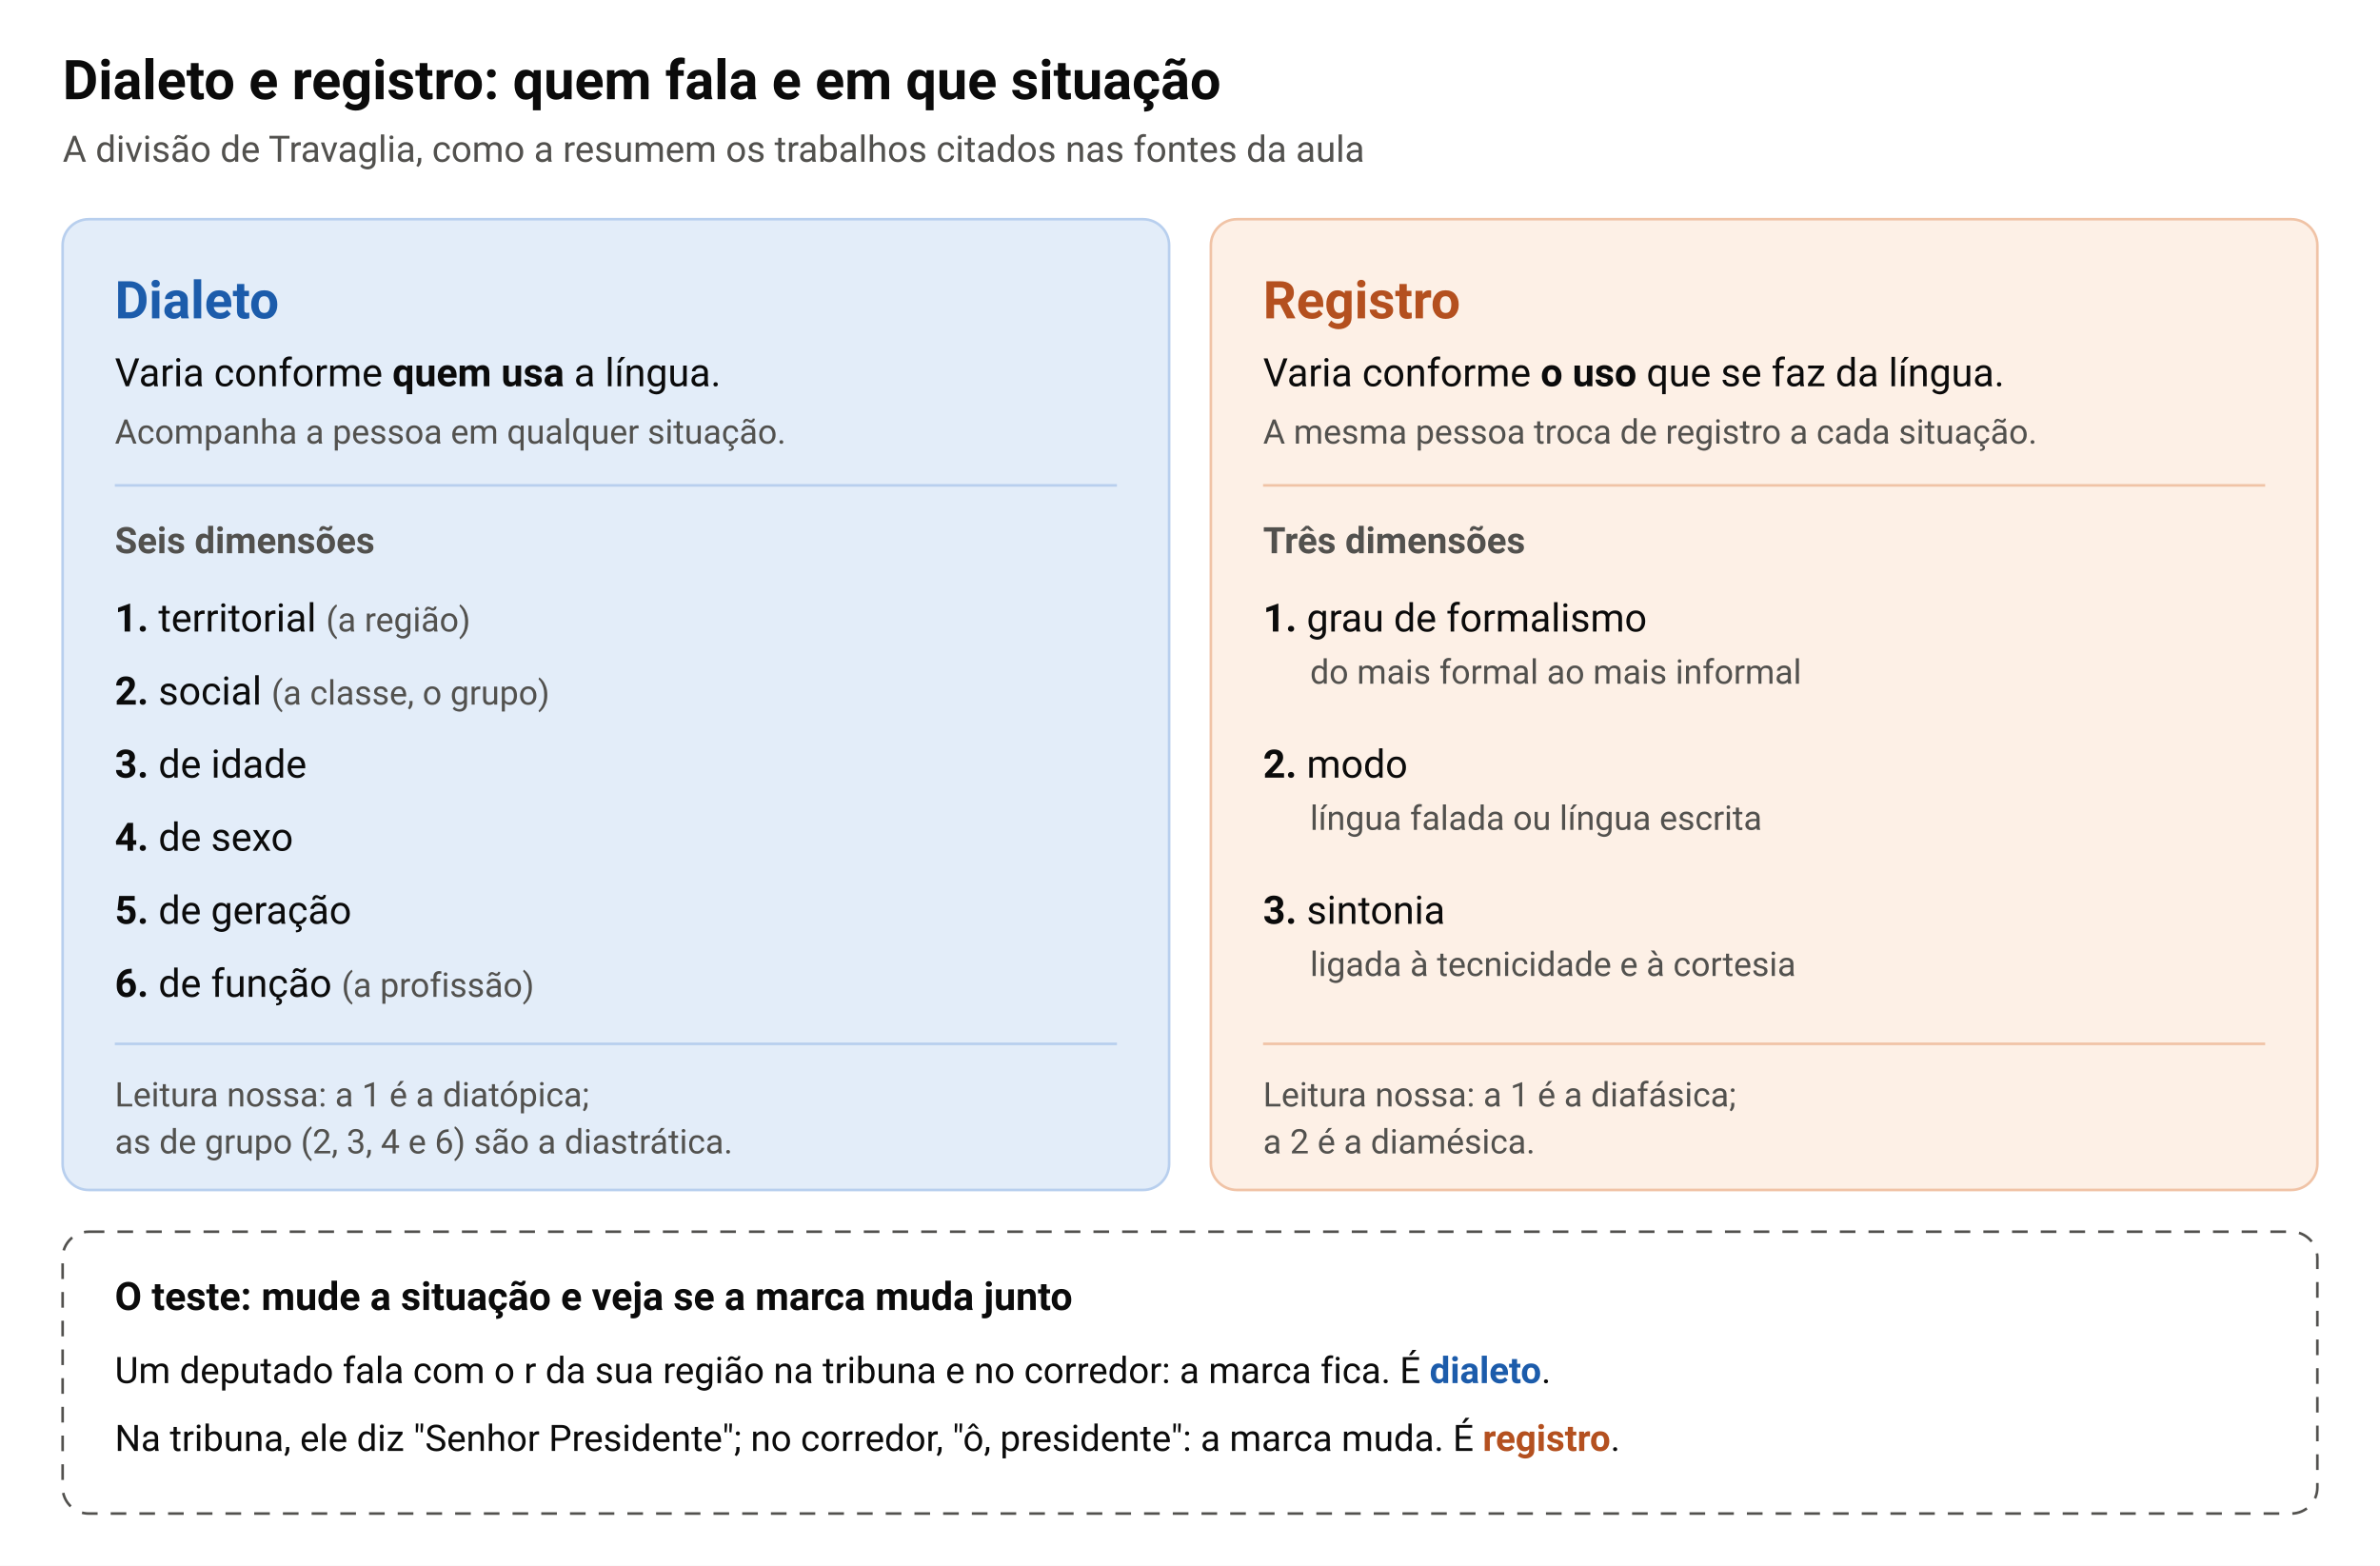
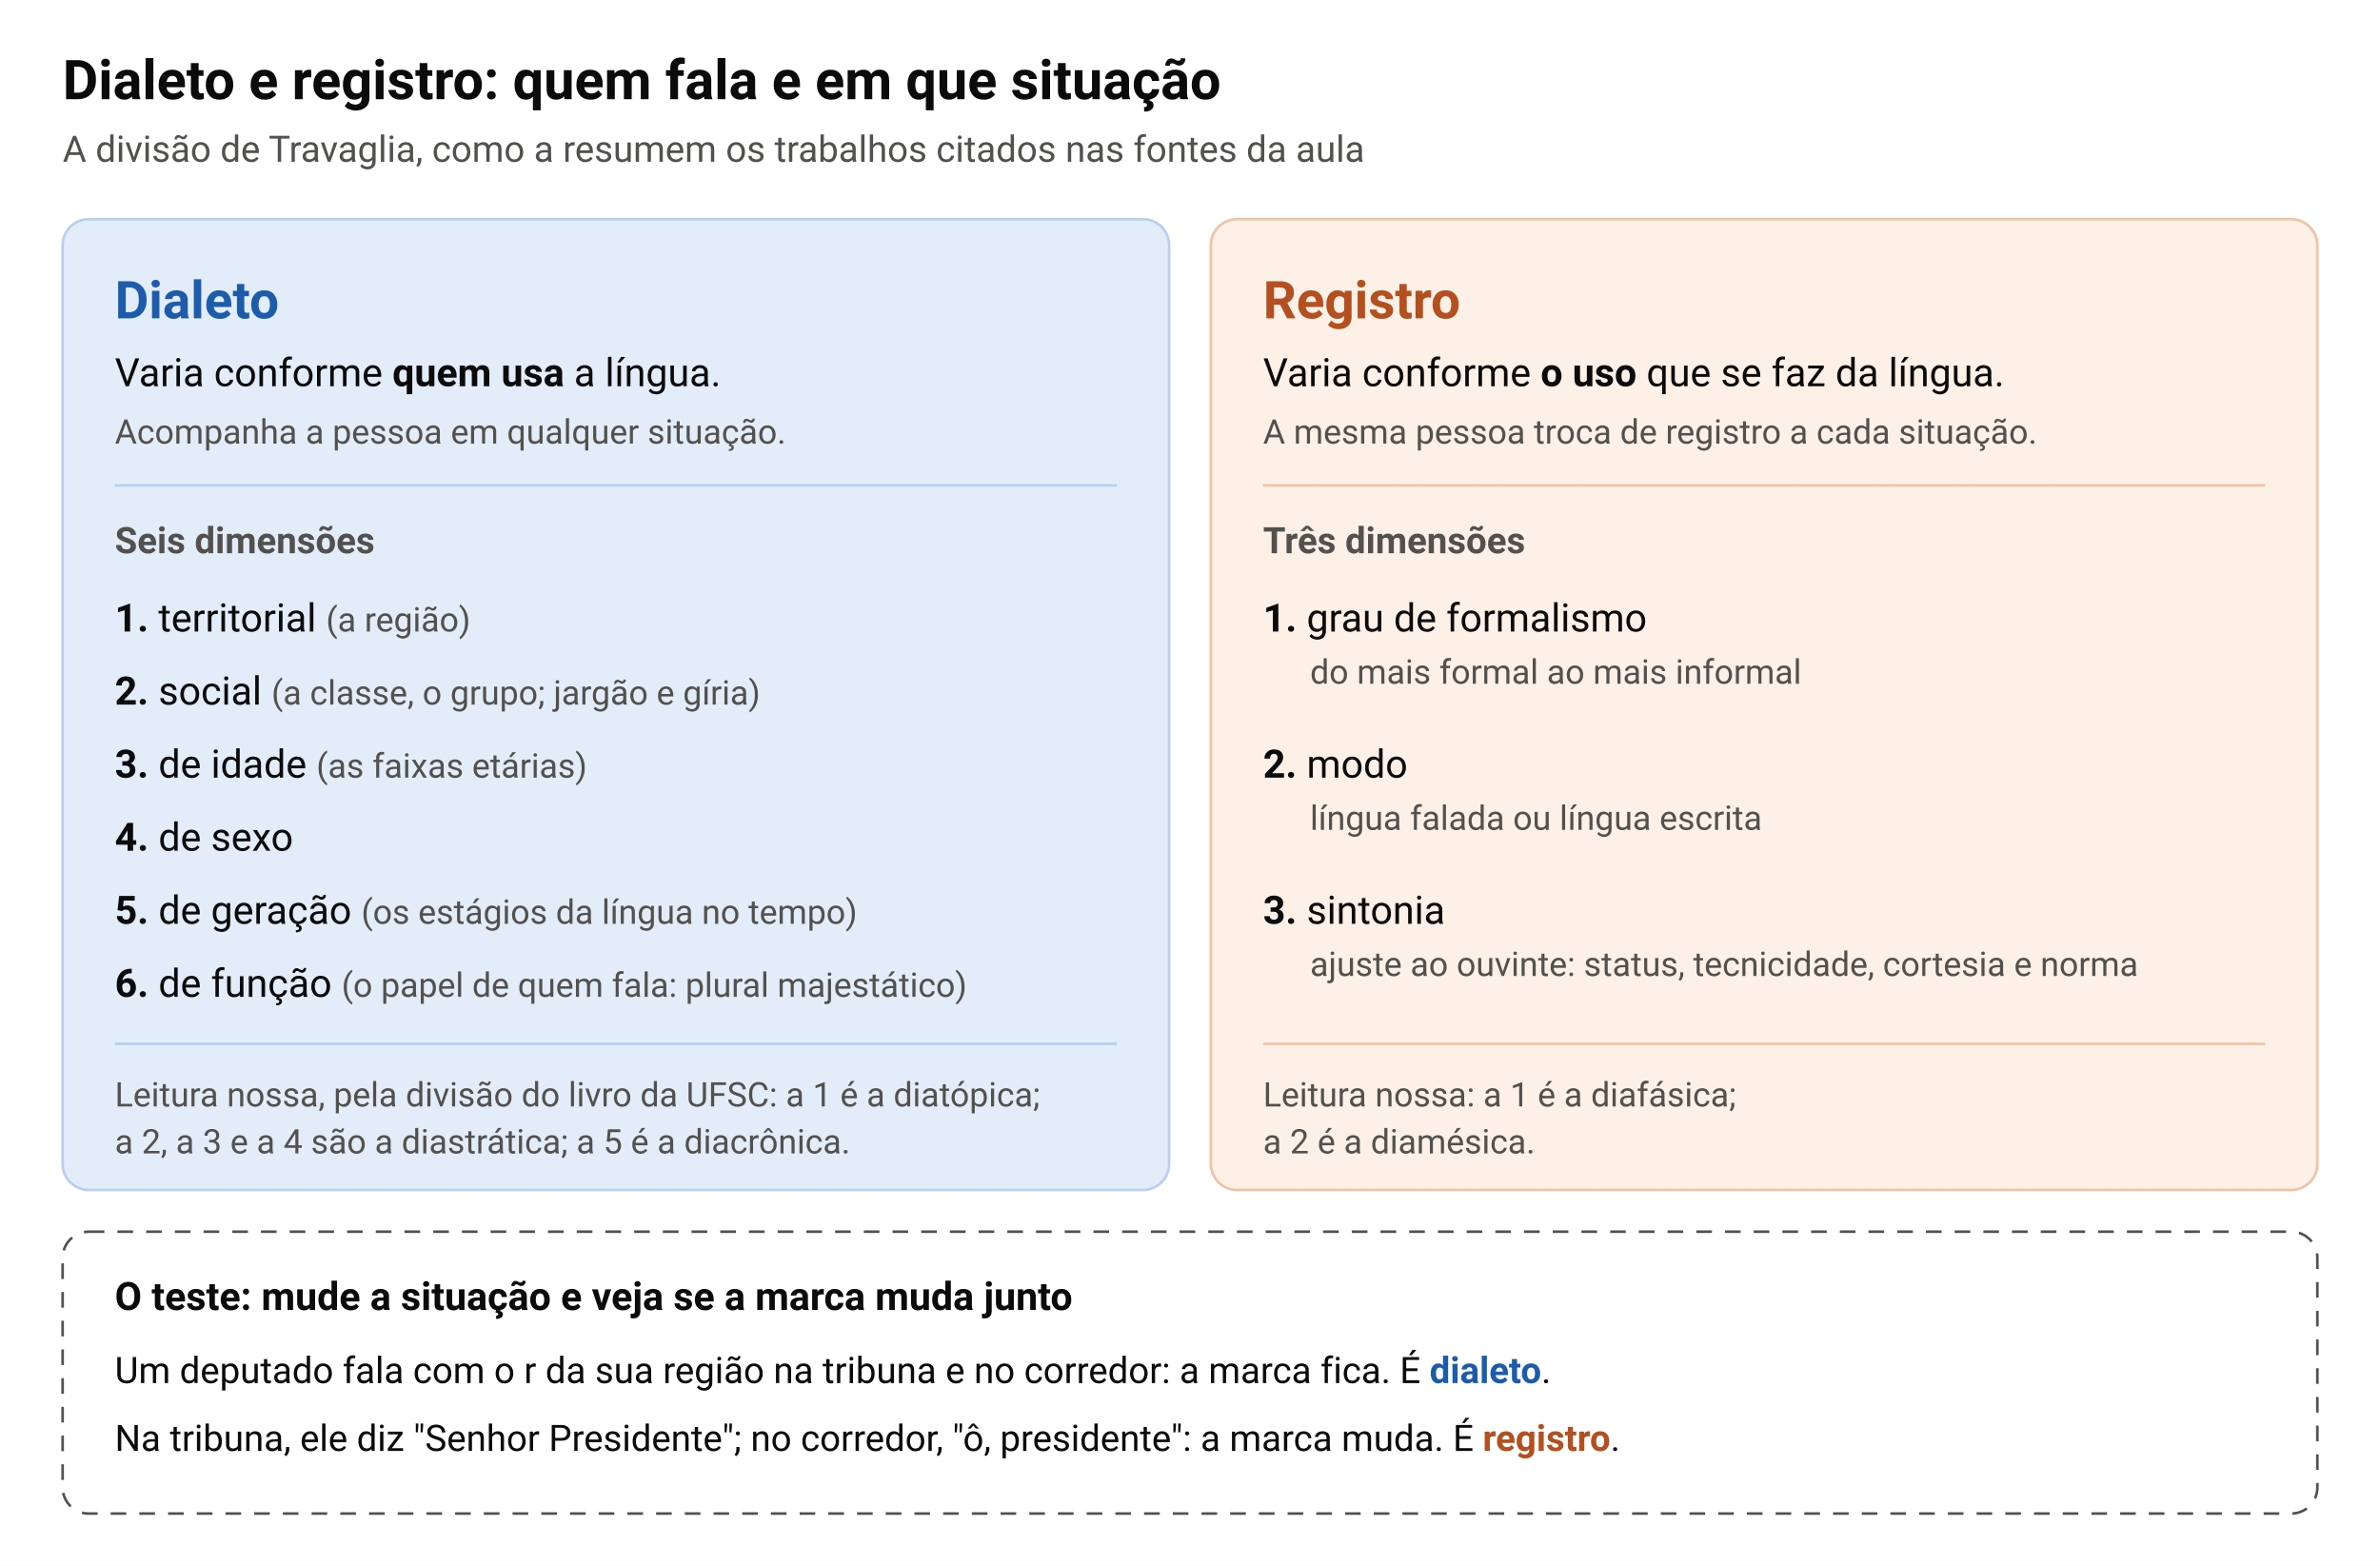
<svg xmlns="http://www.w3.org/2000/svg" width="912" height="600" viewBox="0 0 912 600" font-family="system-ui, -apple-system, 'Segoe UI', Roboto, 'Helvetica Neue', Arial, sans-serif">
  <rect width="912" height="600" fill="#ffffff" />
  <text x="24" y="38" font-size="21" font-weight="700" fill="#0b0b0b">Dialeto e registro: quem fala e em que situação</text>
  <text x="24" y="62" font-size="14" fill="#52514e">A divisão de Travaglia, como a resumem os trabalhos citados nas fontes da aula</text>
  <g transform="translate(24 84)">
    <rect width="424" height="372" rx="10" fill="#e3edf9" stroke="#b8cfee" />
    <text x="20" y="38" font-size="20" font-weight="700" fill="#1c5cab">Dialeto</text>
    <text x="20" y="64" font-size="15" fill="#0b0b0b">Varia conforme <tspan font-weight="700">quem usa</tspan> a língua.</text>
    <text x="20" y="86" font-size="13" fill="#52514e">Acompanha a pessoa em qualquer situação.</text>
    <line x1="20" y1="102" x2="404" y2="102" stroke="#b8cfee" />
    <text x="20" y="128" font-size="14" font-weight="700" fill="#52514e">Seis dimensões</text>
    <g font-size="15" fill="#0b0b0b">
      <text x="20" y="158">
        <tspan font-weight="700">1.</tspan> territorial <tspan font-size="13" fill="#52514e">(a região)</tspan>
      </text>
      <text x="20" y="186">
-         <tspan font-weight="700">2.</tspan> social <tspan font-size="13" fill="#52514e">(a classe, o grupo)</tspan>
+         <tspan font-weight="700">2.</tspan> social <tspan font-size="13" fill="#52514e">(a classe, o grupo; jargão e gíria)</tspan>
      </text>
      <text x="20" y="214">
-         <tspan font-weight="700">3.</tspan> de idade</text>
+         <tspan font-weight="700">3.</tspan> de idade <tspan font-size="13" fill="#52514e">(as faixas etárias)</tspan>
+       </text>
      <text x="20" y="242">
        <tspan font-weight="700">4.</tspan> de sexo</text>
      <text x="20" y="270">
-         <tspan font-weight="700">5.</tspan> de geração</text>
+         <tspan font-weight="700">5.</tspan> de geração <tspan font-size="13" fill="#52514e">(os estágios da língua no tempo)</tspan>
+       </text>
      <text x="20" y="298">
-         <tspan font-weight="700">6.</tspan> de função <tspan font-size="13" fill="#52514e">(a profissão)</tspan>
+         <tspan font-weight="700">6.</tspan> de função <tspan font-size="13" fill="#52514e">(o papel de quem fala: plural majestático)</tspan>
      </text>
    </g>
    <line x1="20" y1="316" x2="404" y2="316" stroke="#b8cfee" />
-     <text x="20" y="340" font-size="13" fill="#52514e">Leitura nossa: a 1 é a diatópica;</text>
-     <text x="20" y="358" font-size="13" fill="#52514e">as de grupo (2, 3, 4 e 6) são a diastrática.</text>
+     <text x="20" y="340" font-size="13" fill="#52514e">Leitura nossa, pela divisão do livro da UFSC: a 1 é a diatópica;</text>
+     <text x="20" y="358" font-size="13" fill="#52514e">a 2, a 3 e a 4 são a diastrática; a 5 é a diacrônica.</text>
  </g>
  <g transform="translate(464 84)">
    <rect width="424" height="372" rx="10" fill="#fdf0e6" stroke="#f0c3a6" />
    <text x="20" y="38" font-size="20" font-weight="700" fill="#b4501f">Registro</text>
    <text x="20" y="64" font-size="15" fill="#0b0b0b">Varia conforme <tspan font-weight="700">o uso</tspan> que se faz da língua.</text>
    <text x="20" y="86" font-size="13" fill="#52514e">A mesma pessoa troca de registro a cada situação.</text>
    <line x1="20" y1="102" x2="404" y2="102" stroke="#f0c3a6" />
    <text x="20" y="128" font-size="14" font-weight="700" fill="#52514e">Três dimensões</text>
    <g font-size="15" fill="#0b0b0b">
      <text x="20" y="158">
        <tspan font-weight="700">1.</tspan> grau de formalismo</text>
      <text x="38" y="178" font-size="13" fill="#52514e">do mais formal ao mais informal</text>
      <text x="20" y="214">
        <tspan font-weight="700">2.</tspan> modo</text>
      <text x="38" y="234" font-size="13" fill="#52514e">língua falada ou língua escrita</text>
      <text x="20" y="270">
        <tspan font-weight="700">3.</tspan> sintonia</text>
-       <text x="38" y="290" font-size="13" fill="#52514e">ligada à tecnicidade e à cortesia</text>
+       <text x="38" y="290" font-size="13" fill="#52514e">ajuste ao ouvinte: status, tecnicidade, cortesia e norma</text>
    </g>
    <line x1="20" y1="316" x2="404" y2="316" stroke="#f0c3a6" />
    <text x="20" y="340" font-size="13" fill="#52514e">Leitura nossa: a 1 é a diafásica;</text>
    <text x="20" y="358" font-size="13" fill="#52514e">a 2 é a diamésica.</text>
  </g>
  <g transform="translate(24 472)">
    <rect width="864" height="108" rx="10" fill="#ffffff" stroke="#52514e" stroke-dasharray="6 5" />
    <text x="20" y="30" font-size="15" font-weight="700" fill="#0b0b0b">O teste: mude a situação e veja se a marca muda junto</text>
    <text x="20" y="58" font-size="14" fill="#0b0b0b">Um deputado fala com o r da sua região na tribuna e no corredor: a marca fica. É <tspan font-weight="700" fill="#1c5cab">dialeto</tspan>.</text>
    <text x="20" y="84" font-size="14" fill="#0b0b0b">Na tribuna, ele diz "Senhor Presidente"; no corredor, "ô, presidente": a marca muda. É <tspan font-weight="700" fill="#b4501f">registro</tspan>.</text>
  </g>
</svg>
